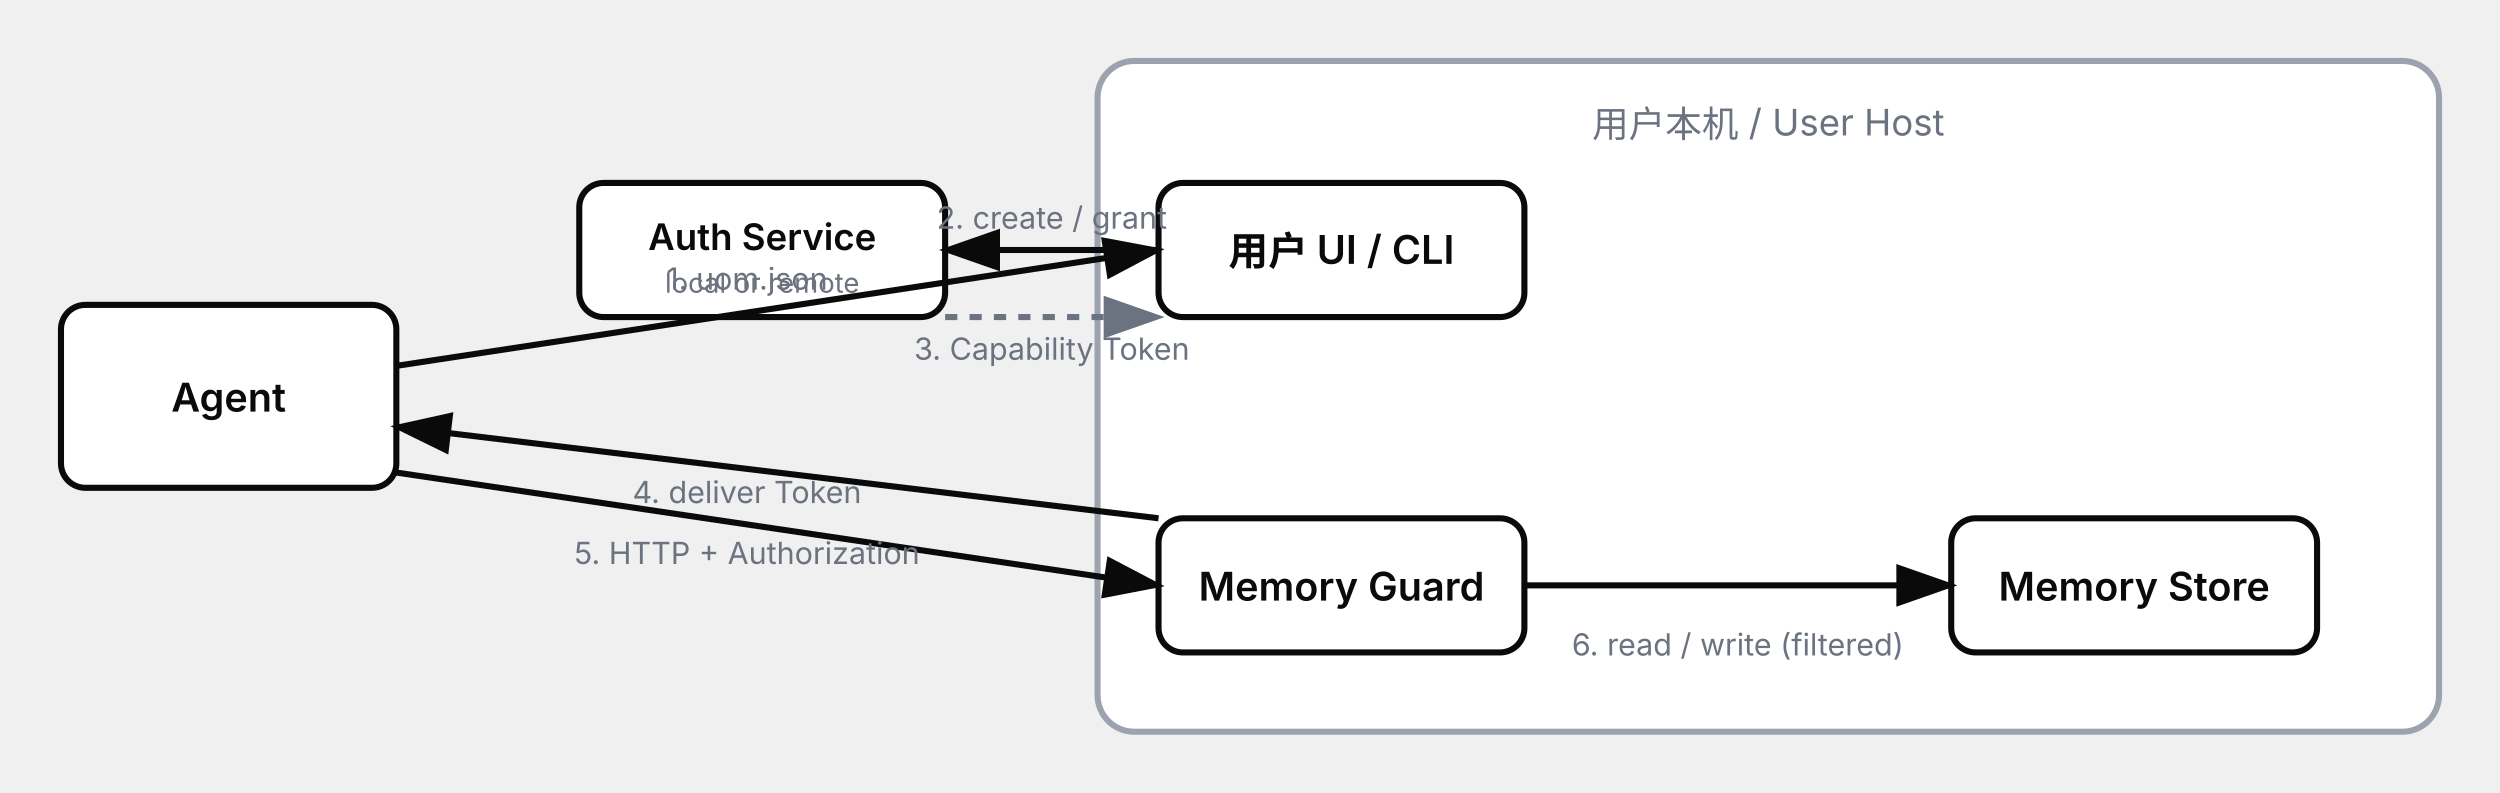
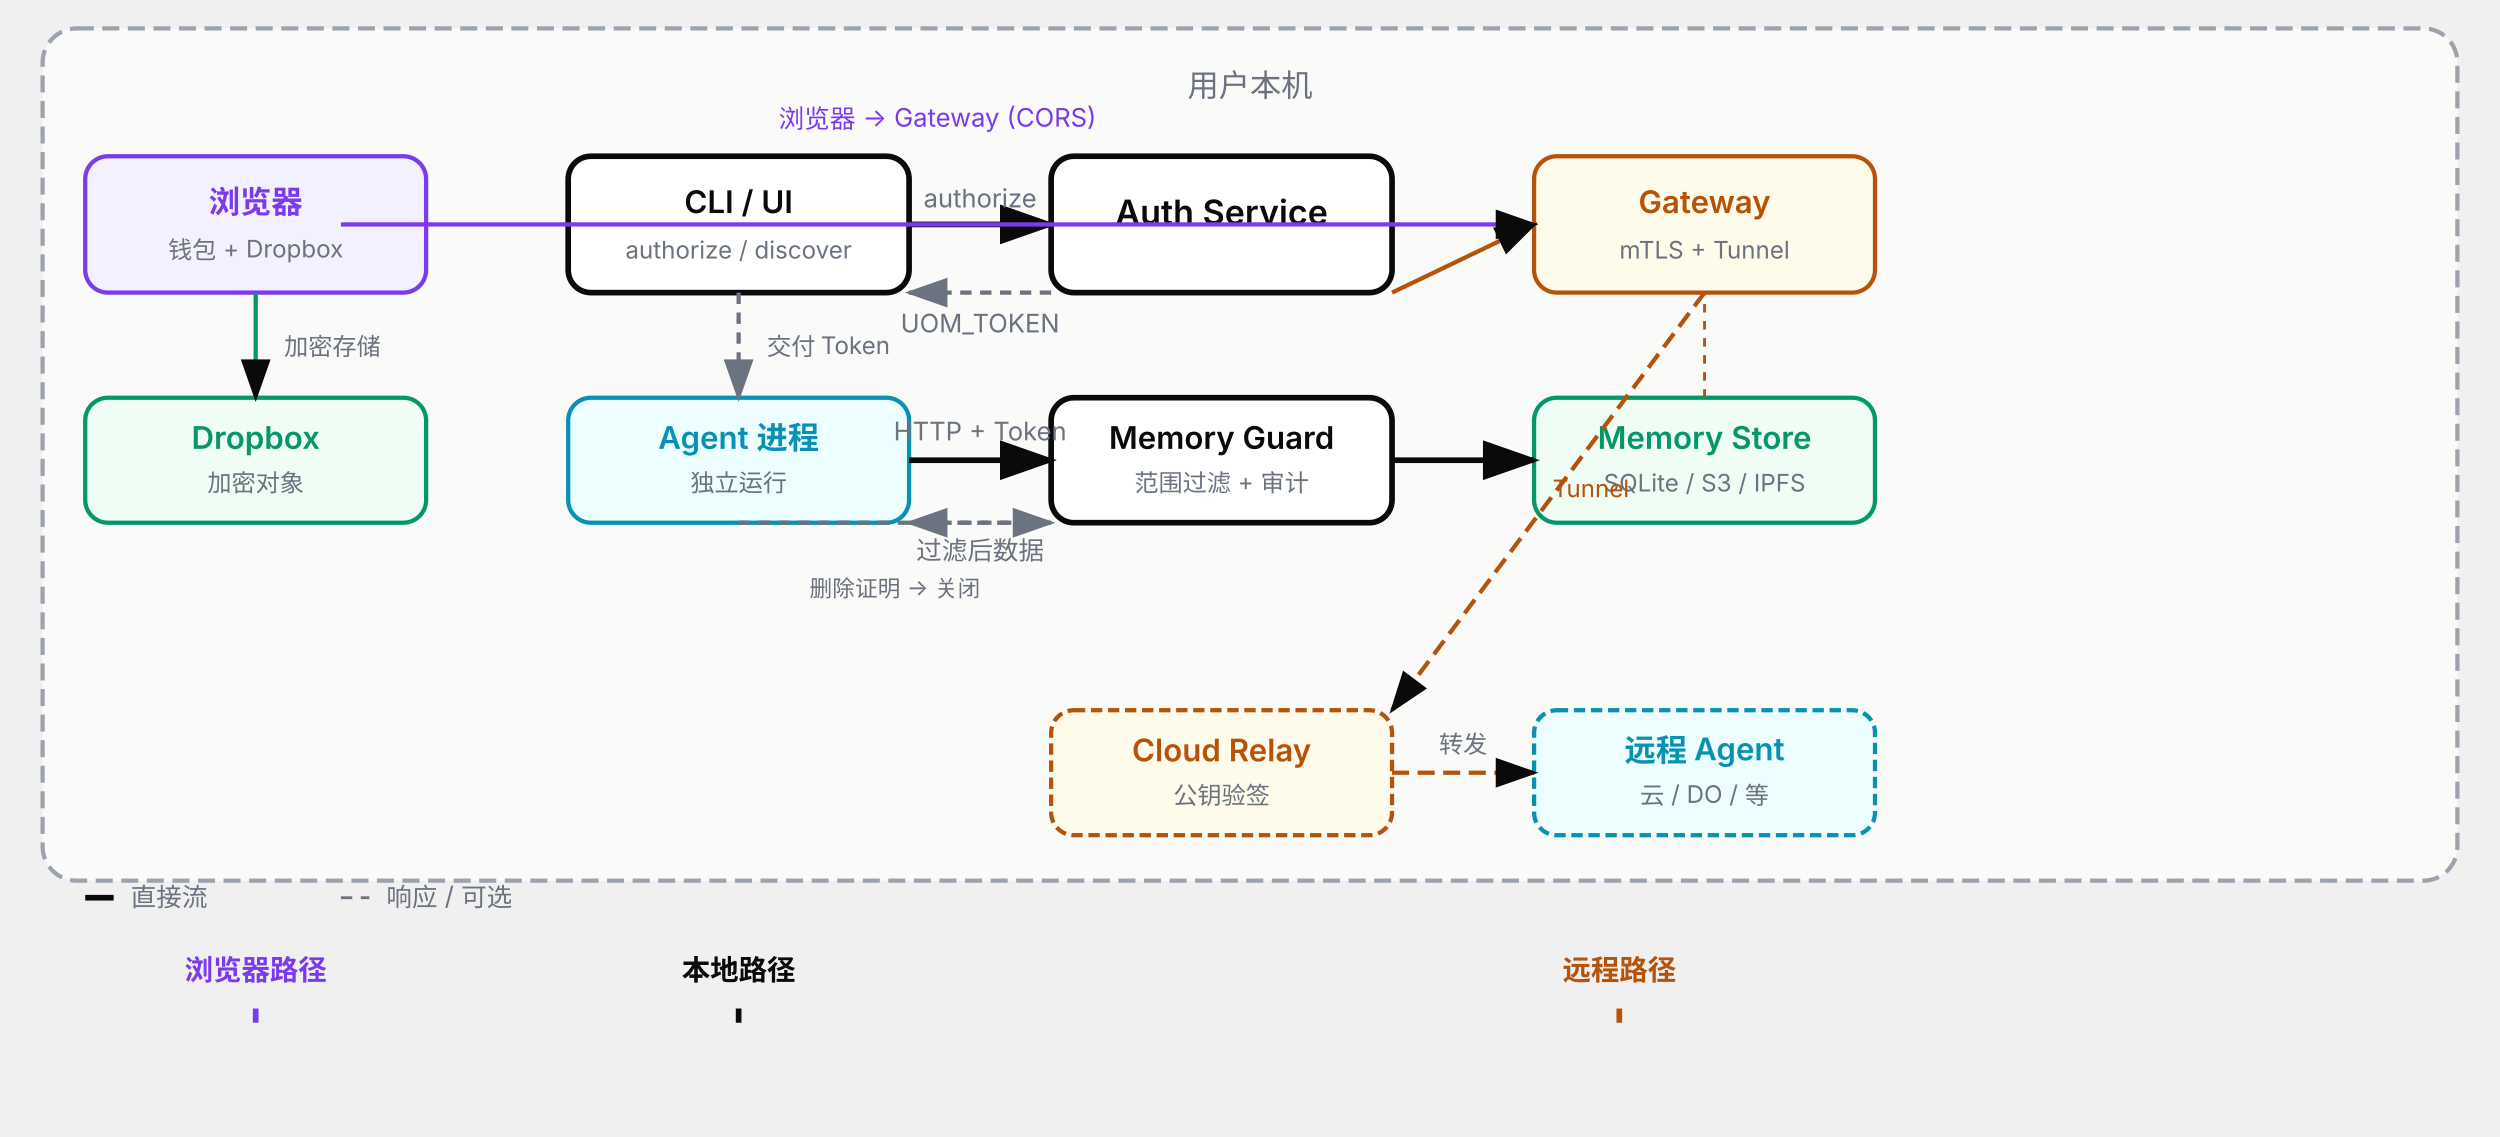
- <svg xmlns="http://www.w3.org/2000/svg" viewBox="0 0 820 260" role="img" aria-label="UOMP 架构图">
+ <svg xmlns="http://www.w3.org/2000/svg" viewBox="0 0 880 400" role="img" aria-label="UOMP 架构图">
  <defs>
-     <marker id="arrow-spec-zh" markerWidth="10" markerHeight="7" refX="9" refY="3.5" orient="auto">
+     <marker id="a" markerWidth="10" markerHeight="7" refX="9" refY="3.5" orient="auto">
      <polygon points="0 0,10 3.5,0 7" fill="#0A0A0A" />
    </marker>
-     <marker id="return-spec-zh" markerWidth="10" markerHeight="7" refX="9" refY="3.5" orient="auto">
+     <marker id="r" markerWidth="10" markerHeight="7" refX="9" refY="3.5" orient="auto">
      <polygon points="0 0,10 3.5,0 7" fill="#6B7280" />
    </marker>
  </defs>
-   <rect x="360" y="20" width="440" height="220" rx="12" fill="#FFFFFF" stroke="#9CA3AF" stroke-width="2" />
-   <text x="580" y="45" text-anchor="middle" fill="#6B7280" font-size="12" font-family="Inter, system-ui, sans-serif">用户本机 / User Host</text>
-   <rect x="20" y="100" width="110" height="60" rx="8" fill="#FFFFFF" stroke="#0A0A0A" stroke-width="2" />
-   <text x="75" y="135" text-anchor="middle" fill="#0A0A0A" font-size="13" font-family="Inter, system-ui, sans-serif" font-weight="600">Agent</text>
-   <rect x="190" y="60" width="120" height="44" rx="8" fill="#FFFFFF" stroke="#0A0A0A" stroke-width="2" />
-   <text x="250" y="82" text-anchor="middle" fill="#0A0A0A" font-size="12" font-family="Inter, system-ui, sans-serif" font-weight="600">Auth Service</text>
-   <text x="250" y="96" text-anchor="middle" fill="#6B7280" font-size="9" font-family="Inter, system-ui, sans-serif">local or remote</text>
-   <rect x="380" y="60" width="120" height="44" rx="8" fill="#FFFFFF" stroke="#0A0A0A" stroke-width="2" />
-   <text x="440" y="87" text-anchor="middle" fill="#0A0A0A" font-size="13" font-family="Inter, system-ui, sans-serif" font-weight="600">用户 UI / CLI</text>
-   <rect x="380" y="170" width="120" height="44" rx="8" fill="#FFFFFF" stroke="#0A0A0A" stroke-width="2" />
-   <text x="440" y="197" text-anchor="middle" fill="#0A0A0A" font-size="13" font-family="Inter, system-ui, sans-serif" font-weight="600">Memory Guard</text>
-   <rect x="640" y="170" width="120" height="44" rx="8" fill="#FFFFFF" stroke="#0A0A0A" stroke-width="2" />
-   <text x="700" y="197" text-anchor="middle" fill="#0A0A0A" font-size="13" font-family="Inter, system-ui, sans-serif" font-weight="600">Memory Store</text>
-   <line x1="130" y1="120" x2="380" y2="82" stroke="#0A0A0A" stroke-width="2" marker-end="url(#arrow-spec-zh)" />
-   <text x="245" y="95" text-anchor="middle" fill="#6B7280" font-size="10" font-family="Inter, system-ui, sans-serif">1. uom.json</text>
-   <line x1="380" y1="82" x2="310" y2="82" stroke="#0A0A0A" stroke-width="2" marker-end="url(#arrow-spec-zh)" />
-   <text x="345" y="75" text-anchor="middle" fill="#6B7280" font-size="10" font-family="Inter, system-ui, sans-serif">2. create / grant</text>
-   <line x1="310" y1="104" x2="380" y2="104" stroke="#6B7280" stroke-width="2" stroke-dasharray="4 4" marker-end="url(#return-spec-zh)" />
-   <text x="345" y="118" text-anchor="middle" fill="#6B7280" font-size="10" font-family="Inter, system-ui, sans-serif">3. Capability Token</text>
-   <line x1="380" y1="170" x2="130" y2="140" stroke="#0A0A0A" stroke-width="2" marker-end="url(#arrow-spec-zh)" />
-   <text x="245" y="165" text-anchor="middle" fill="#6B7280" font-size="10" font-family="Inter, system-ui, sans-serif">4. deliver Token</text>
-   <line x1="130" y1="155" x2="380" y2="192" stroke="#0A0A0A" stroke-width="2" marker-end="url(#arrow-spec-zh)" />
-   <text x="245" y="185" text-anchor="middle" fill="#6B7280" font-size="10" font-family="Inter, system-ui, sans-serif">5. HTTP + Authorization</text>
-   <line x1="500" y1="192" x2="640" y2="192" stroke="#0A0A0A" stroke-width="2" marker-end="url(#arrow-spec-zh)" />
-   <text x="570" y="215" text-anchor="middle" fill="#6B7280" font-size="10" font-family="Inter, system-ui, sans-serif">6. read / write (filtered)</text>
+   <rect x="15" y="10" width="850" height="300" rx="12" fill="#FAFAF8" stroke="#9CA3AF" stroke-width="1.5" stroke-dasharray="6 3" />
+   <text x="440" y="34" text-anchor="middle" fill="#6B7280" font-size="11" font-family="Inter, system-ui, sans-serif">用户本机</text>
+   <rect x="30" y="55" width="120" height="48" rx="8" fill="#F3F0FF" stroke="#7C3AED" stroke-width="1.5" />
+   <text x="90" y="75" text-anchor="middle" fill="#7C3AED" font-size="11" font-family="Inter, system-ui, sans-serif" font-weight="600">浏览器</text>
+   <text x="90" y="91" text-anchor="middle" fill="#6B7280" font-size="8.5" font-family="Inter, system-ui, sans-serif">钱包 + Dropbox</text>
+   <rect x="200" y="55" width="120" height="48" rx="8" fill="#FFFFFF" stroke="#0A0A0A" stroke-width="2" />
+   <text x="260" y="75" text-anchor="middle" fill="#0A0A0A" font-size="11" font-family="Inter, system-ui, sans-serif" font-weight="600">CLI / UI</text>
+   <text x="260" y="91" text-anchor="middle" fill="#6B7280" font-size="8.5" font-family="Inter, system-ui, sans-serif">authorize / discover</text>
+   <rect x="370" y="55" width="120" height="48" rx="8" fill="#FFFFFF" stroke="#0A0A0A" stroke-width="2" />
+   <text x="430" y="79" text-anchor="middle" fill="#0A0A0A" font-size="12" font-family="Inter, system-ui, sans-serif" font-weight="600">Auth Service</text>
+   <rect x="200" y="140" width="120" height="44" rx="8" fill="#ECFEFF" stroke="#0891B2" stroke-width="1.5" />
+   <text x="260" y="158" text-anchor="middle" fill="#0891B2" font-size="11" font-family="Inter, system-ui, sans-serif" font-weight="600">Agent 进程</text>
+   <text x="260" y="173" text-anchor="middle" fill="#6B7280" font-size="8.5" font-family="Inter, system-ui, sans-serif">独立运行</text>
+   <rect x="370" y="140" width="120" height="44" rx="8" fill="#FFFFFF" stroke="#0A0A0A" stroke-width="2" />
+   <text x="430" y="158" text-anchor="middle" fill="#0A0A0A" font-size="11" font-family="Inter, system-ui, sans-serif" font-weight="600">Memory Guard</text>
+   <text x="430" y="173" text-anchor="middle" fill="#6B7280" font-size="8.5" font-family="Inter, system-ui, sans-serif">范围过滤 + 审计</text>
+   <rect x="540" y="140" width="120" height="44" rx="8" fill="#F0FDF4" stroke="#059669" stroke-width="1.5" />
+   <text x="600" y="158" text-anchor="middle" fill="#059669" font-size="11" font-family="Inter, system-ui, sans-serif" font-weight="600">Memory Store</text>
+   <text x="600" y="173" text-anchor="middle" fill="#6B7280" font-size="8.5" font-family="Inter, system-ui, sans-serif">SQLite / S3 / IPFS</text>
+   <rect x="540" y="55" width="120" height="48" rx="8" fill="#FFFBEB" stroke="#B45309" stroke-width="1.5" />
+   <text x="600" y="75" text-anchor="middle" fill="#B45309" font-size="11" font-family="Inter, system-ui, sans-serif" font-weight="600">Gateway</text>
+   <text x="600" y="91" text-anchor="middle" fill="#6B7280" font-size="8.5" font-family="Inter, system-ui, sans-serif">mTLS + Tunnel</text>
+   <rect x="370" y="250" width="120" height="44" rx="8" fill="#FFFBEB" stroke="#B45309" stroke-width="1.5" stroke-dasharray="4 2" />
+   <text x="430" y="268" text-anchor="middle" fill="#B45309" font-size="11" font-family="Inter, system-ui, sans-serif" font-weight="600">Cloud Relay</text>
+   <text x="430" y="283" text-anchor="middle" fill="#6B7280" font-size="8.5" font-family="Inter, system-ui, sans-serif">公钥验签</text>
+   <rect x="540" y="250" width="120" height="44" rx="8" fill="#ECFEFF" stroke="#0891B2" stroke-width="1.5" stroke-dasharray="4 2" />
+   <text x="600" y="268" text-anchor="middle" fill="#0891B2" font-size="11" font-family="Inter, system-ui, sans-serif" font-weight="600">远程 Agent</text>
+   <text x="600" y="283" text-anchor="middle" fill="#6B7280" font-size="8.5" font-family="Inter, system-ui, sans-serif">云 / DO / 等</text>
+   <rect x="30" y="140" width="120" height="44" rx="8" fill="#F0FDF4" stroke="#059669" stroke-width="1.5" />
+   <text x="90" y="158" text-anchor="middle" fill="#059669" font-size="11" font-family="Inter, system-ui, sans-serif" font-weight="600">Dropbox</text>
+   <text x="90" y="173" text-anchor="middle" fill="#6B7280" font-size="8.5" font-family="Inter, system-ui, sans-serif">加密对象</text>
+   <line x1="320" y1="79" x2="370" y2="79" stroke="#0A0A0A" stroke-width="2" marker-end="url(#a)" />
+   <text x="345" y="73" text-anchor="middle" fill="#6B7280" font-size="9" font-family="Inter, system-ui, sans-serif">authorize</text>
+   <line x1="370" y1="103" x2="320" y2="103" stroke="#6B7280" stroke-width="1.5" stroke-dasharray="4 3" marker-end="url(#r)" />
+   <text x="345" y="117" text-anchor="middle" fill="#6B7280" font-size="9" font-family="Inter, system-ui, sans-serif">UOM_TOKEN</text>
+   <line x1="260" y1="103" x2="260" y2="140" stroke="#6B7280" stroke-width="1.5" stroke-dasharray="4 3" marker-end="url(#r)" />
+   <text x="270" y="125" text-anchor="start" fill="#6B7280" font-size="8.5" font-family="Inter, system-ui, sans-serif">交付 Token</text>
+   <line x1="320" y1="162" x2="370" y2="162" stroke="#0A0A0A" stroke-width="2" marker-end="url(#a)" />
+   <text x="345" y="155" text-anchor="middle" fill="#6B7280" font-size="9" font-family="Inter, system-ui, sans-serif">HTTP + Token</text>
+   <line x1="370" y1="184" x2="320" y2="184" stroke="#6B7280" stroke-width="1.5" stroke-dasharray="4 3" marker-end="url(#r)" />
+   <text x="345" y="197" text-anchor="middle" fill="#6B7280" font-size="9" font-family="Inter, system-ui, sans-serif">过滤后数据</text>
+   <line x1="490" y1="162" x2="540" y2="162" stroke="#0A0A0A" stroke-width="2" marker-end="url(#a)" />
+   <line x1="260" y1="184" x2="370" y2="184" stroke="#6B7280" stroke-width="1.5" stroke-dasharray="4 3" marker-end="url(#r)" />
+   <text x="315" y="210" text-anchor="middle" fill="#6B7280" font-size="8" font-family="Inter, system-ui, sans-serif">删除证明 → 关闭</text>
+   <line x1="120" y1="79" x2="540" y2="79" stroke="#7C3AED" stroke-width="1.5" marker-end="url(#a)" />
+   <text x="330" y="45" text-anchor="middle" fill="#7C3AED" font-size="9" font-family="Inter, system-ui, sans-serif">浏览器 → Gateway (CORS)</text>
+   <line x1="90" y1="103" x2="90" y2="140" stroke="#059669" stroke-width="1.5" marker-end="url(#a)" />
+   <text x="100" y="125" text-anchor="start" fill="#6B7280" font-size="8.5" font-family="Inter, system-ui, sans-serif">加密存储</text>
+   <line x1="490" y1="103" x2="540" y2="79" stroke="#B45309" stroke-width="1.5" marker-end="url(#a)" />
+   <line x1="600" y1="103" x2="490" y2="250" stroke="#B45309" stroke-width="1.5" stroke-dasharray="6 3" marker-end="url(#a)" />
+   <text x="560" y="175" text-anchor="middle" fill="#B45309" font-size="8.5" font-family="Inter, system-ui, sans-serif">Tunnel</text>
+   <line x1="490" y1="272" x2="540" y2="272" stroke="#B45309" stroke-width="1.5" stroke-dasharray="6 3" marker-end="url(#a)" />
+   <text x="515" y="265" text-anchor="middle" fill="#6B7280" font-size="8.5" font-family="Inter, system-ui, sans-serif">转发</text>
+   <line x1="600" y1="140" x2="600" y2="103" stroke="#B45309" stroke-width="1" stroke-dasharray="3 3" />
+   <rect x="30" y="315" width="10" height="2" fill="#0A0A0A" />
+   <text x="46" y="319" fill="#6B7280" font-size="9" font-family="Inter, system-ui, sans-serif">直接流</text>
+   <line x1="120" y1="316" x2="130" y2="316" stroke="#6B7280" stroke-width="1" stroke-dasharray="4 3" />
+   <text x="136" y="319" fill="#6B7280" font-size="9" font-family="Inter, system-ui, sans-serif">响应 / 可选</text>
+   <text x="90" y="345" text-anchor="middle" fill="#7C3AED" font-size="10" font-family="Inter, system-ui, sans-serif" font-weight="600">浏览器路径</text>
+   <text x="260" y="345" text-anchor="middle" fill="#0A0A0A" font-size="10" font-family="Inter, system-ui, sans-serif" font-weight="600">本地路径</text>
+   <text x="570" y="345" text-anchor="middle" fill="#B45309" font-size="10" font-family="Inter, system-ui, sans-serif" font-weight="600">远程路径</text>
+   <line x1="90" y1="355" x2="90" y2="360" stroke="#7C3AED" stroke-width="2" />
+   <line x1="260" y1="355" x2="260" y2="360" stroke="#0A0A0A" stroke-width="2" />
+   <line x1="570" y1="355" x2="570" y2="360" stroke="#B45309" stroke-width="2" />
</svg>
